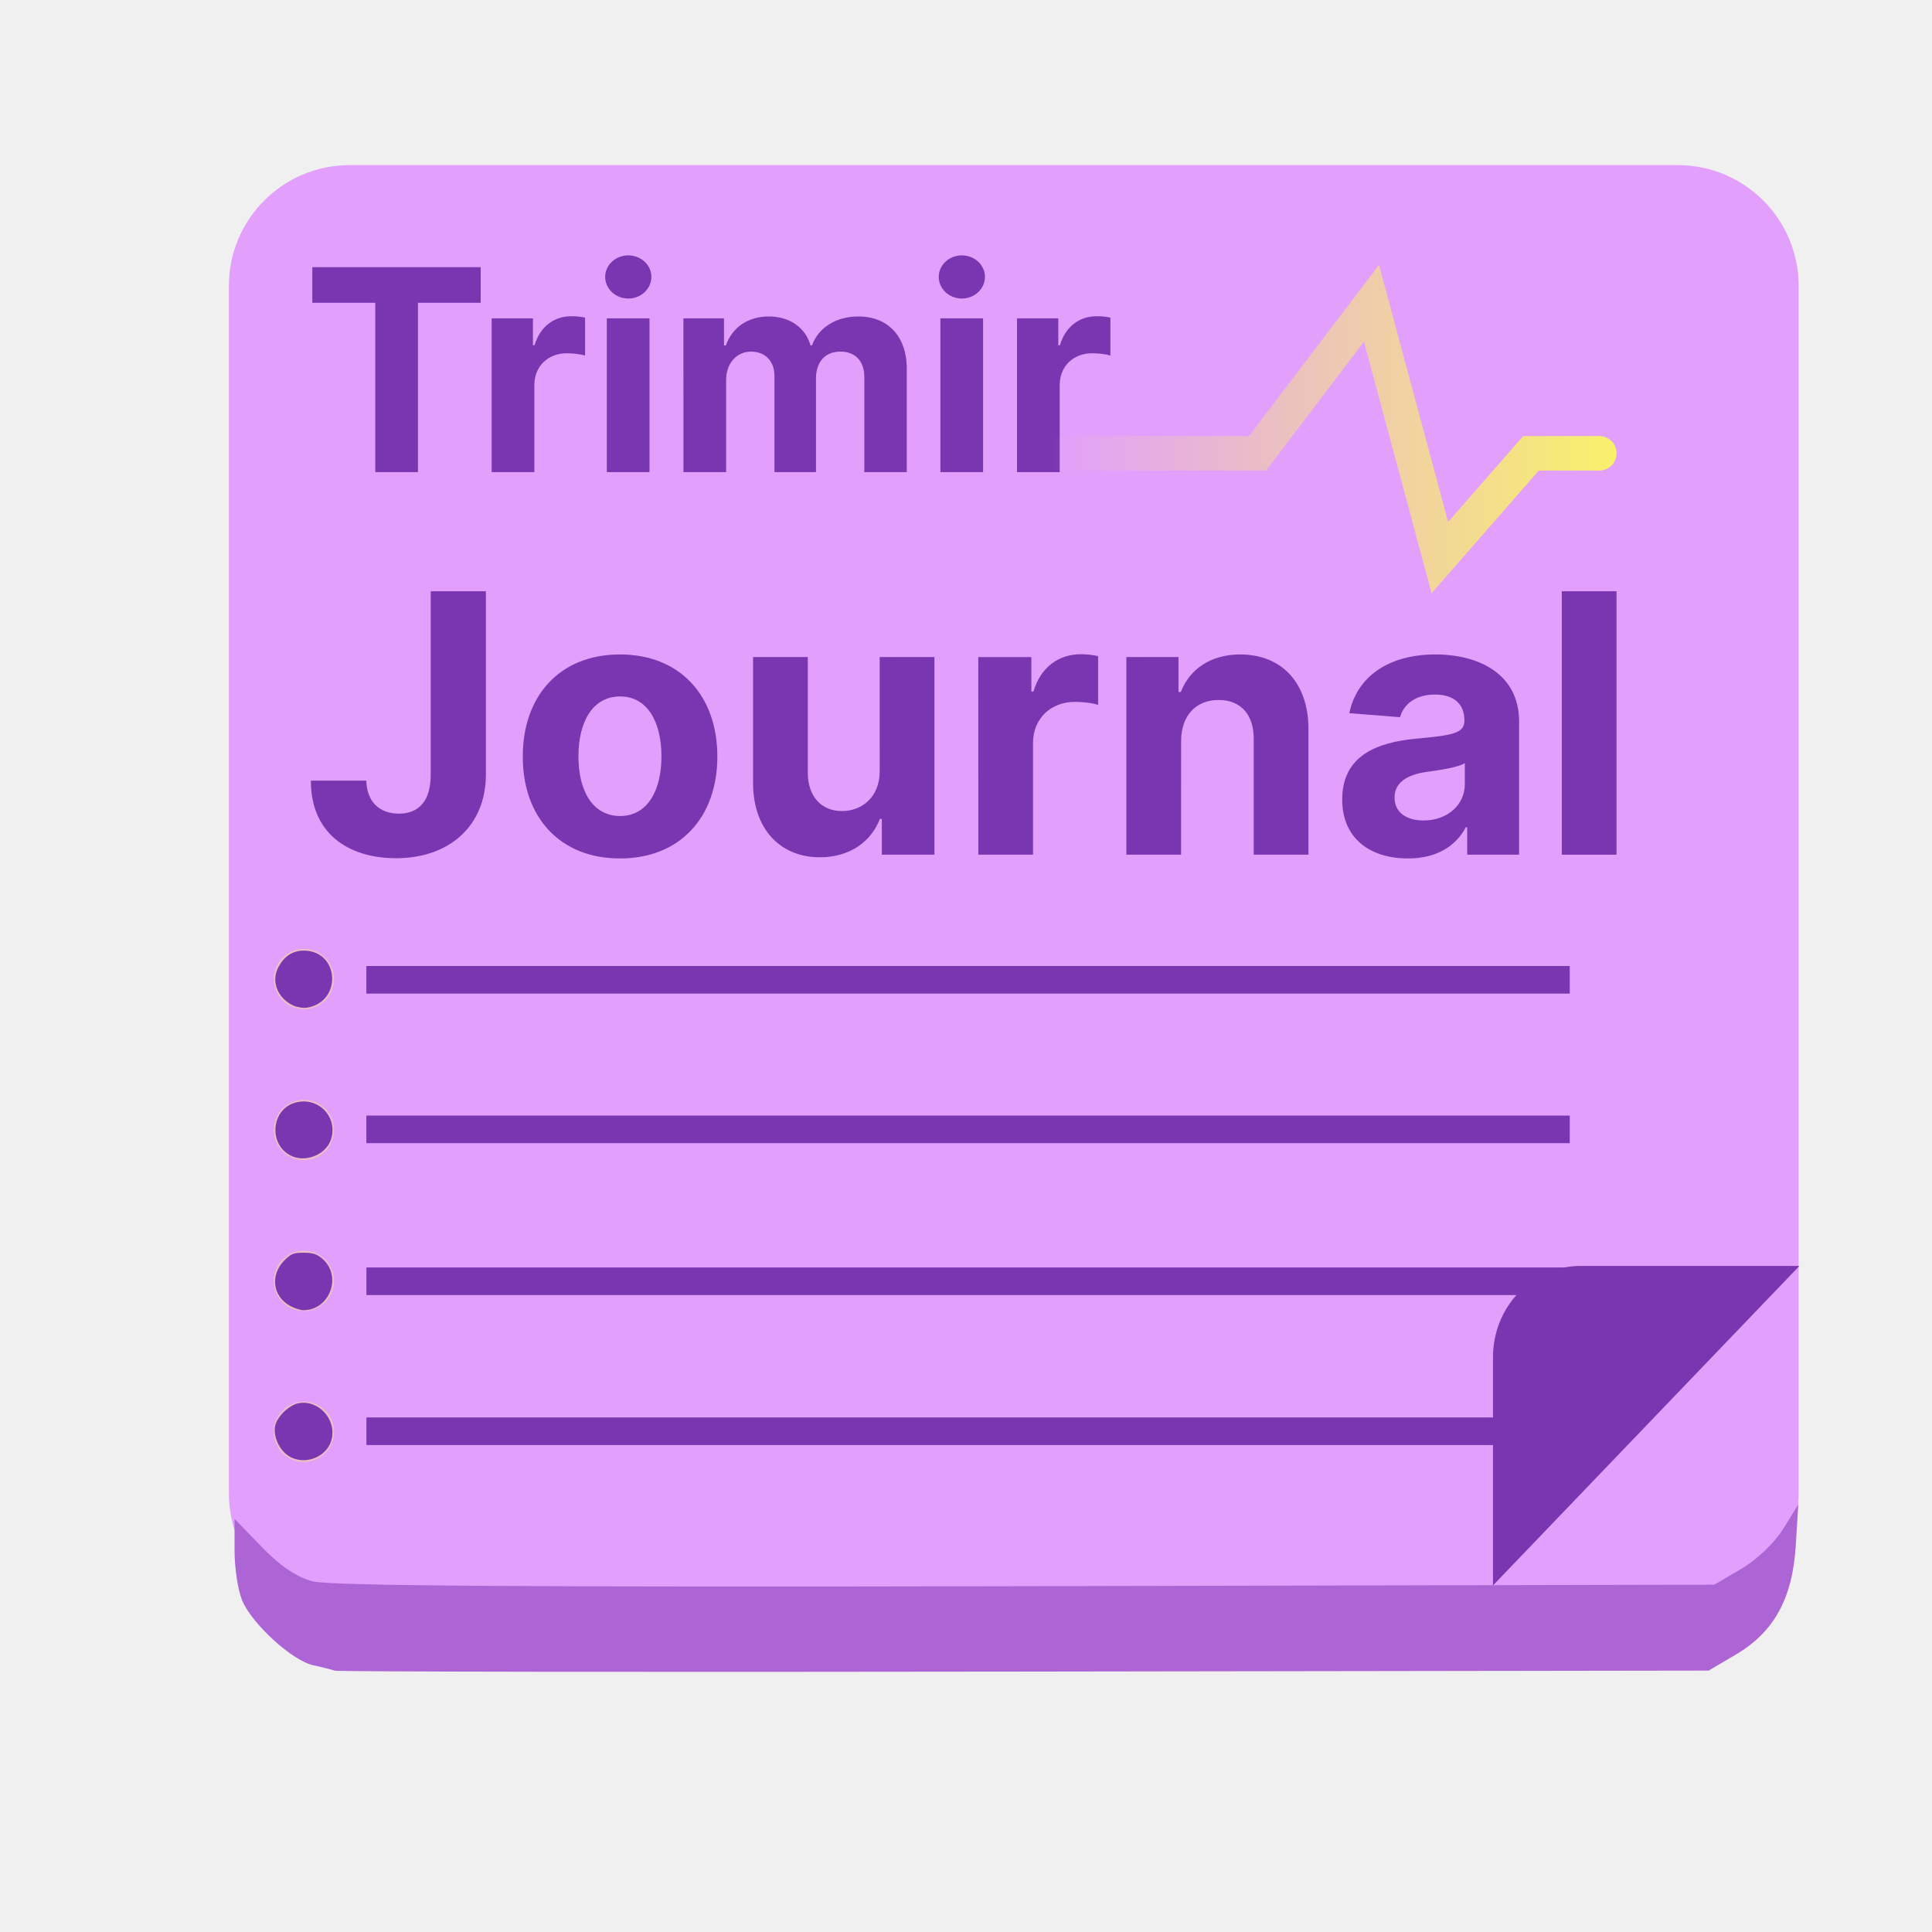
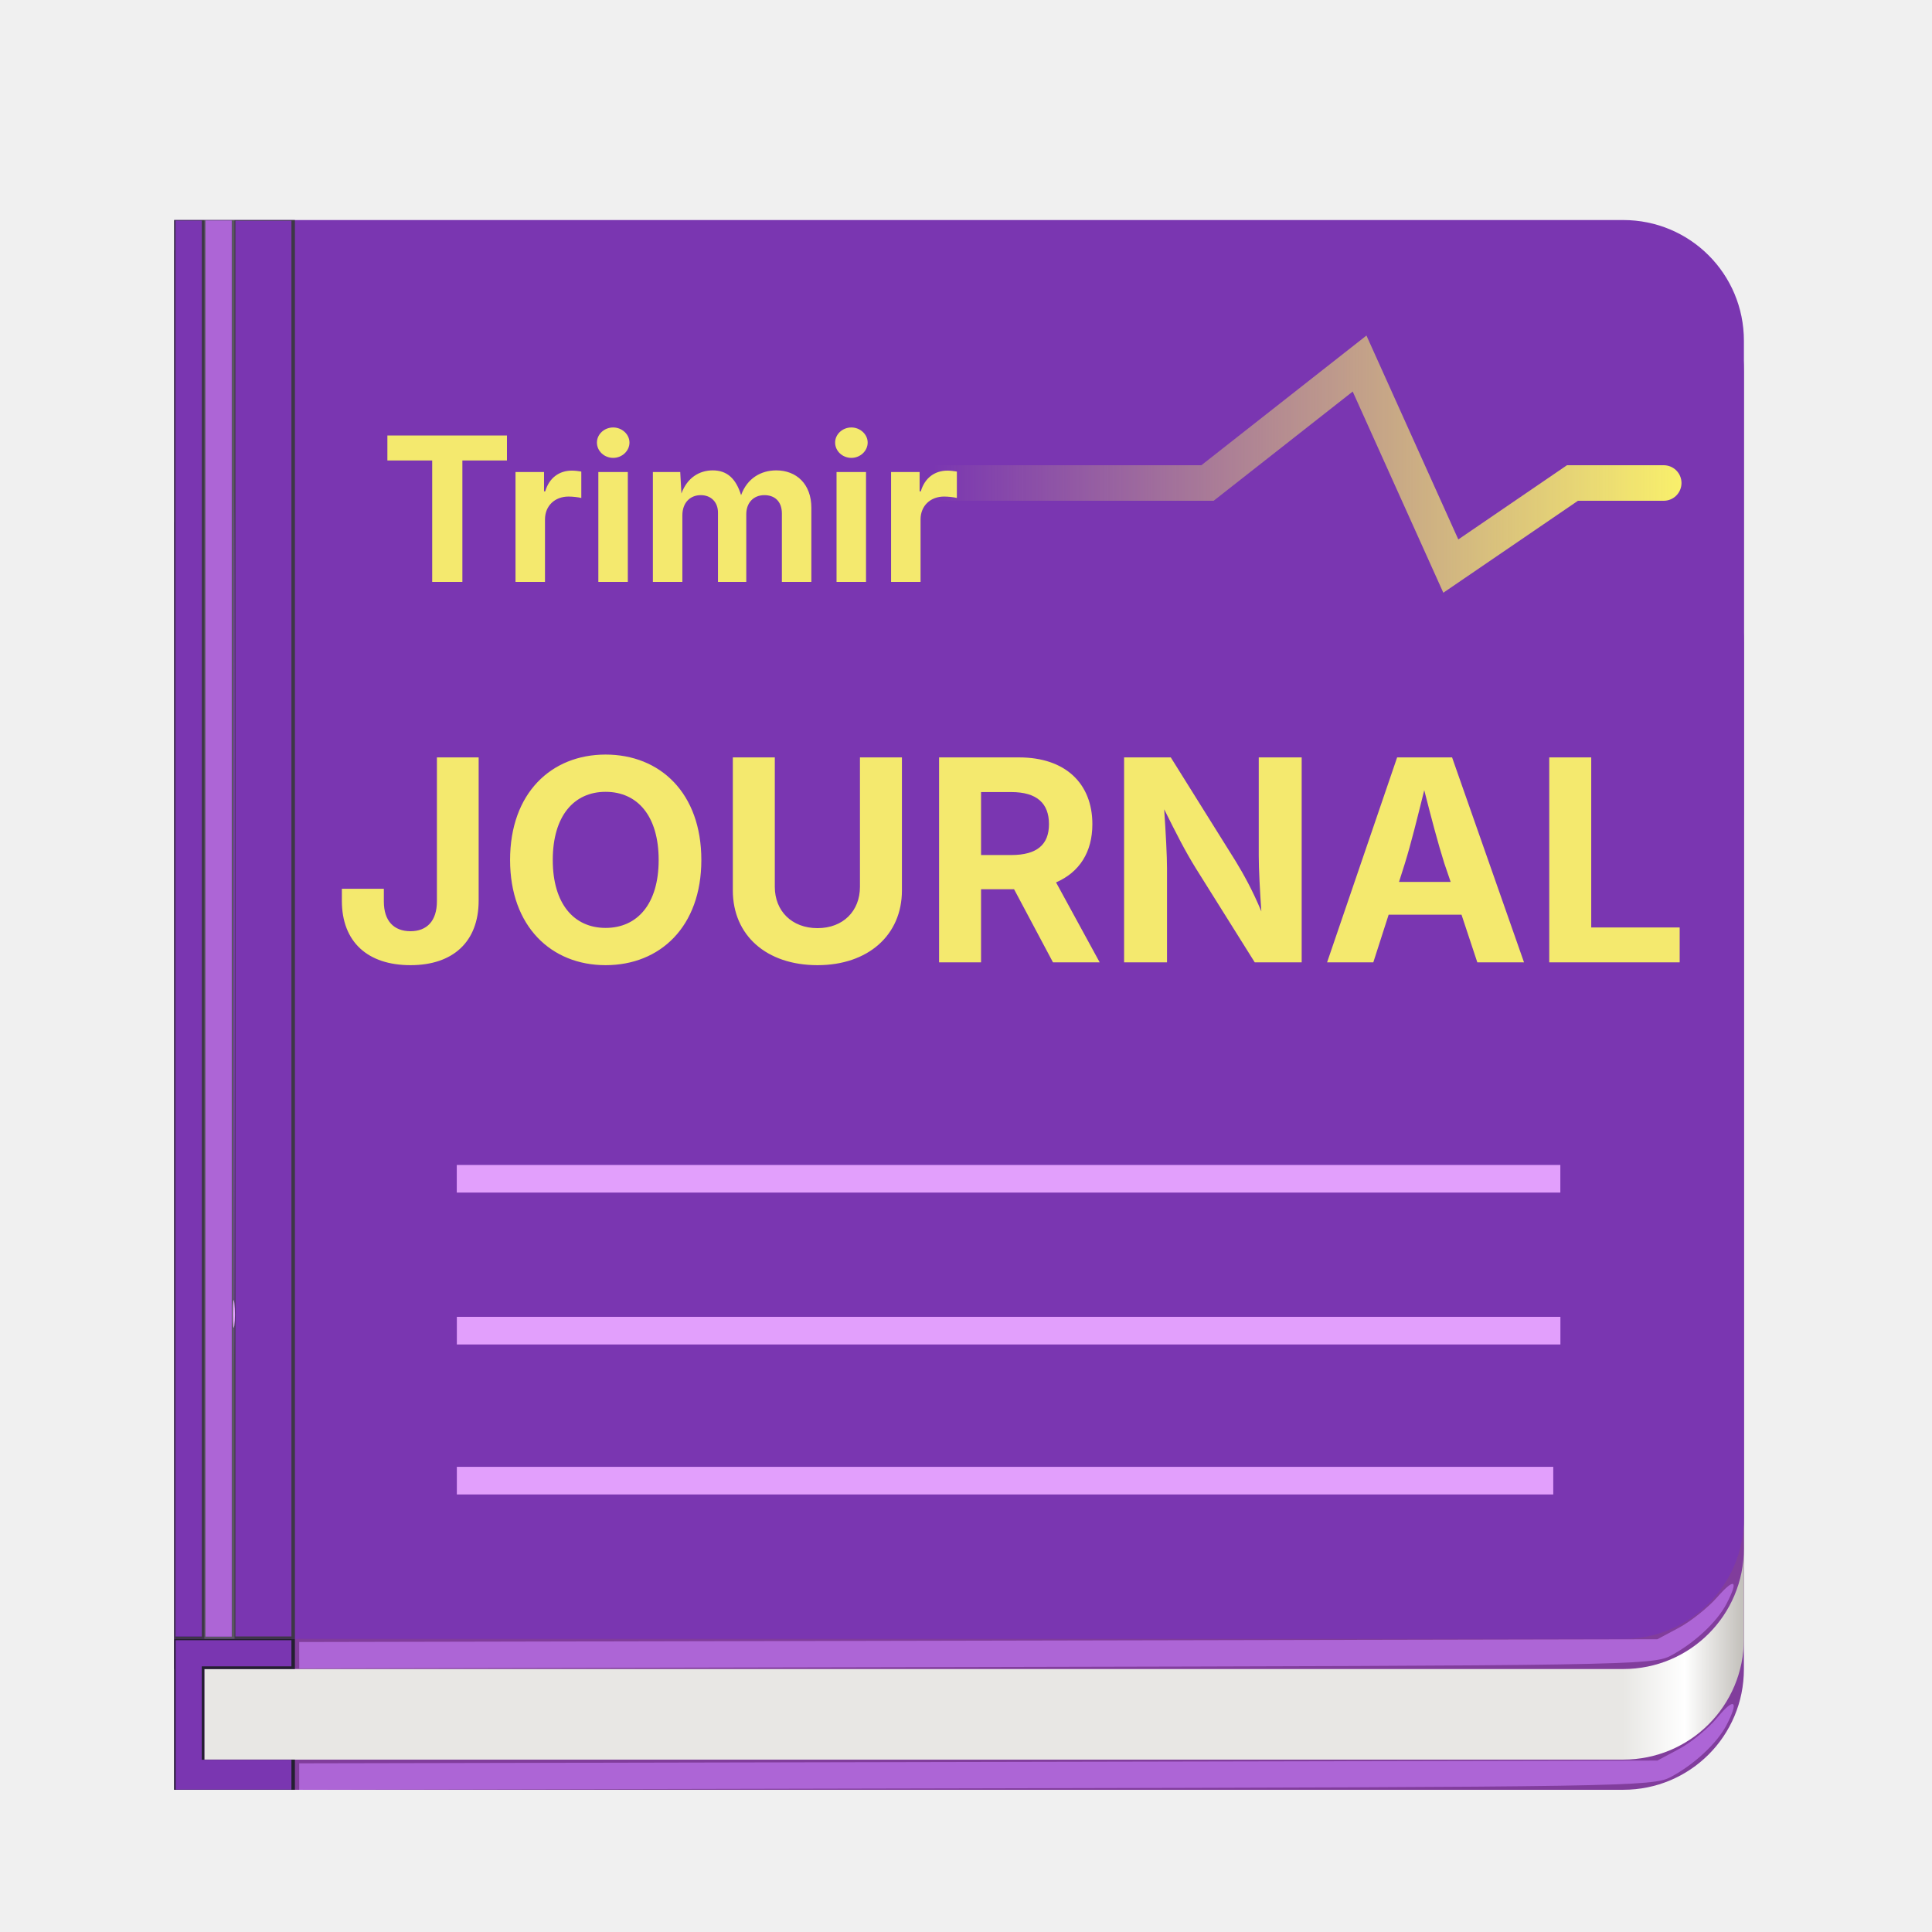
- <svg xmlns="http://www.w3.org/2000/svg" xmlns:xlink="http://www.w3.org/1999/xlink" height="128" width="128">
-   <linearGradient id="a" gradientTransform="matrix(0.188716 0 0 0.108002 -658.2255 389.8306)" gradientUnits="userSpaceOnUse" x1="301" x2="104" y1="33.559" y2="33.559">
-     <stop offset="0" stop-color="#f9f06b" />
-     <stop offset="1" stop-color="#f9f06b" stop-opacity="0" />
-   </linearGradient>
-   <clipPath id="b">
-     <path d="m 98 83 h 22 v 23 h -22 z m 0 0" />
-   </clipPath>
-   <clipPath id="c">
-     <path d="m 119.215 83.871 l -20.301 21.168 h -5.797 v -27.215 h 26.098 z m 0 0" />
-   </clipPath>
-   <symbol id="d" overflow="visible">
-     <path d="m 0.656 -11.219 h 4.172 v 11.219 h 2.828 v -11.219 h 4.156 v -2.359 h -11.156 z m 0 0" />
-   </symbol>
-   <symbol id="e" overflow="visible">
-     <path d="m 1.125 0 h 2.828 v -5.766 c 0 -1.25 0.906 -2.109 2.156 -2.109 c 0.391 0 0.938 0.062 1.203 0.156 v -2.516 c -0.25 -0.062 -0.609 -0.094 -0.891 -0.094 c -1.141 0 -2.078 0.656 -2.453 1.922 h -0.109 v -1.781 h -2.734 z m 0 0" />
-   </symbol>
-   <symbol id="f" overflow="visible">
-     <path d="m 2.547 -11.5 c 0.844 0 1.531 -0.641 1.531 -1.438 c 0 -0.781 -0.688 -1.422 -1.531 -1.422 s -1.531 0.641 -1.531 1.422 c 0 0.797 0.688 1.438 1.531 1.438 z m -1.422 11.5 h 2.828 v -10.188 h -2.828 z m 0 0" />
-   </symbol>
-   <symbol id="g" overflow="visible">
-     <path d="m 1.125 0 h 2.828 v -6.109 c 0 -1.125 0.719 -1.875 1.656 -1.875 c 0.922 0 1.547 0.625 1.547 1.625 v 6.359 h 2.75 v -6.219 c 0 -1.062 0.594 -1.766 1.625 -1.766 c 0.906 0 1.578 0.562 1.578 1.688 v 6.297 h 2.812 v -6.844 c 0 -2.219 -1.312 -3.469 -3.203 -3.469 c -1.5 0 -2.656 0.75 -3.078 1.922 h -0.094 c -0.328 -1.172 -1.375 -1.922 -2.766 -1.922 c -1.375 0 -2.422 0.719 -2.844 1.922 h -0.125 v -1.797 h -2.688 z m 0 0" />
-   </symbol>
-   <symbol id="h" overflow="visible">
-     <path d="m 8.5 -17.453 v 12.172 c 0 1.672 -0.75 2.562 -2.109 2.562 c -1.297 0 -2.125 -0.797 -2.156 -2.188 h -3.672 c -0.016 3.484 2.469 5.141 5.641 5.141 c 3.531 0 5.938 -2.141 5.953 -5.516 v -12.172 z m 0 0" />
-   </symbol>
-   <symbol id="i" overflow="visible">
-     <path d="m 7.359 0.25 c 3.969 0 6.453 -2.719 6.453 -6.75 c 0 -4.047 -2.484 -6.766 -6.453 -6.766 s -6.438 2.719 -6.438 6.766 c 0 4.031 2.469 6.75 6.438 6.75 z m 0.016 -2.812 c -1.828 0 -2.766 -1.672 -2.766 -3.953 s 0.938 -3.969 2.766 -3.969 c 1.797 0 2.734 1.688 2.734 3.969 s -0.938 3.953 -2.734 3.953 z m 0 0" />
-   </symbol>
-   <symbol id="j" overflow="visible">
-     <path d="m 9.844 -5.578 c 0.016 1.766 -1.188 2.688 -2.5 2.688 c -1.375 0 -2.25 -0.969 -2.266 -2.516 v -7.688 h -3.625 v 8.344 c 0 3.047 1.797 4.922 4.422 4.922 c 1.969 0 3.391 -1.016 3.984 -2.547 h 0.125 v 2.375 h 3.484 v -13.094 h -3.625 z m 0 0" />
-   </symbol>
-   <symbol id="k" overflow="visible">
-     <path d="m 1.453 0 h 3.625 v -7.406 c 0 -1.609 1.172 -2.719 2.781 -2.719 c 0.5 0 1.188 0.078 1.531 0.203 v -3.234 c -0.328 -0.078 -0.781 -0.125 -1.141 -0.125 c -1.469 0 -2.672 0.859 -3.141 2.469 h -0.141 v -2.281 h -3.516 z m 0 0" />
-   </symbol>
-   <symbol id="l" overflow="visible">
-     <path d="m 5.078 -7.562 c 0.016 -1.688 1.016 -2.688 2.484 -2.688 c 1.453 0 2.328 0.953 2.328 2.562 v 7.688 h 3.625 v -8.328 c 0 -3.062 -1.781 -4.938 -4.516 -4.938 c -1.938 0 -3.344 0.953 -3.938 2.484 h -0.156 v -2.312 h -3.453 v 13.094 h 3.625 z m 0 0" />
-   </symbol>
-   <symbol id="m" overflow="visible">
-     <path d="m 5.188 0.25 c 1.922 0 3.188 -0.844 3.828 -2.062 h 0.094 v 1.812 h 3.438 v -8.828 c 0 -3.125 -2.641 -4.438 -5.547 -4.438 c -3.141 0 -5.203 1.5 -5.703 3.891 l 3.359 0.266 c 0.25 -0.859 1.016 -1.5 2.328 -1.5 c 1.234 0 1.938 0.625 1.938 1.688 v 0.062 c 0 0.844 -0.891 0.953 -3.172 1.172 c -2.594 0.234 -4.922 1.109 -4.922 4.031 c 0 2.594 1.859 3.906 4.359 3.906 z m 1.031 -2.516 c -1.109 0 -1.922 -0.516 -1.922 -1.516 c 0 -1.016 0.844 -1.516 2.125 -1.703 c 0.797 -0.109 2.094 -0.297 2.531 -0.578 v 1.391 c 0 1.359 -1.141 2.406 -2.734 2.406 z m 0 0" />
-   </symbol>
-   <symbol id="n" overflow="visible">
-     <path d="m 5.078 -17.453 h -3.625 v 17.453 h 3.625 z m 0 0" />
-   </symbol>
-   <path d="m 111.164 106.941 h -88 c -4.418 0 -8 -3.582 -8 -8 v -80 c 0 -4.418 3.582 -8 8 -8 h 88 c 4.418 0 8 3.582 8 8 v 80 c 0 4.418 -3.582 8 -8 8 z m 0 0" fill="#e29ffc" />
-   <g fill="#7a36b1">
-     <use x="20.035" xlink:href="#d" y="31.279" />
-     <use x="31.449" xlink:href="#e" y="31.279" />
-     <use x="39.078" xlink:href="#f" y="31.279" />
-     <use x="44.155" xlink:href="#g" y="31.279" />
-     <use x="61.178" xlink:href="#f" y="31.279" />
-     <use x="66.255" xlink:href="#e" y="31.279" />
-   </g>
-   <g fill="#7a36b1">
-     <use x="20.035" xlink:href="#h" y="56.625" />
-     <use x="33.714" xlink:href="#i" y="56.625" />
-     <use x="48.44" xlink:href="#j" y="56.625" />
-     <use x="63.363" xlink:href="#k" y="56.625" />
-     <use x="73.173" xlink:href="#l" y="56.625" />
-     <use x="88.096" xlink:href="#m" y="56.625" />
-     <use x="102.021" xlink:href="#n" y="56.625" />
-   </g>
-   <path d="m -644.64 395.448 h 19.629 l 7.547 -9.938 l 4.531 16.848 l 6.039 -6.91 h 4.527" fill="none" stroke="url(#a)" stroke-linecap="round" stroke-miterlimit="10" stroke-width="2.284" transform="matrix(1 0 0 1 708.3274 -365.4164)" />
-   <path d="m 22.176 110.684 c -0.211 -0.07 -0.855 -0.234 -1.434 -0.359 c -1.383 -0.305 -4.047 -2.738 -4.695 -4.281 c -0.281 -0.668 -0.508 -2.164 -0.508 -3.316 v -2.098 l 1.801 1.859 c 1.219 1.262 2.312 1.996 3.379 2.281 c 1.125 0.301 14.711 0.391 47.223 0.32 l 45.641 -0.102 l 1.781 -1.047 c 1.035 -0.605 2.203 -1.727 2.781 -2.656 l 0.996 -1.605 l -0.168 2.723 c -0.215 3.504 -1.441 5.73 -3.98 7.223 l -1.789 1.055 l -45.324 0.066 c -24.93 0.039 -45.496 0.012 -45.703 -0.062 z m 0 0" fill="#ad65d6" />
-   <g clip-path="url(#b)">
-     <g clip-path="url(#c)">
-       <path d="m 98.914 89.918 v 15.121 c 0 3.34 2.598 6.047 5.801 6.047 h 14.5 c 3.203 0 5.797 -2.707 5.797 -6.047 v -15.121 c 0 -3.34 -2.594 -6.047 -5.797 -6.047 h -14.5 c -3.203 0 -5.801 2.707 -5.801 6.047 z m 0 0" fill="#7a36b1" />
+ <svg xmlns="http://www.w3.org/2000/svg" xmlns:xlink="http://www.w3.org/1999/xlink" id="svg4379" height="128" width="128" version="1.1">
+   <defs id="defs4381">
+     <linearGradient id="linearGradient880">
+       <stop style="stop-color:#667885;stop-opacity:1" offset="0" id="stop876" />
+       <stop style="stop-color:#485a6c;stop-opacity:1" offset="1" id="stop878" />
+     </linearGradient>
+     <linearGradient gradientTransform="matrix(2.72973,0,0,2.72973,-1.513512,1.486514)" gradientUnits="userSpaceOnUse" xlink:href="#linearGradient3924-776" id="linearGradient3159" y2="43" x2="24" y1="5" x1="24" />
+     <linearGradient id="linearGradient3924-776">
+       <stop offset="0" style="stop-color:#ffffff;stop-opacity:1" id="stop3124" />
+       <stop offset="0.063" style="stop-color:#ffffff;stop-opacity:0.235" id="stop3126" />
+       <stop offset="0.951" style="stop-color:#ffffff;stop-opacity:0.157" id="stop3128" />
+       <stop offset="1" style="stop-color:#ffffff;stop-opacity:0.392" id="stop3130" />
+     </linearGradient>
+     <radialGradient gradientTransform="matrix(2.003784,0,0,1.4,27.98813,-17.4)" gradientUnits="userSpaceOnUse" xlink:href="#linearGradient3688-166-749-5" id="radialGradient2455-1" fy="43.5" fx="4.993" r="2.5" cy="43.5" cx="4.993" />
+     <linearGradient id="linearGradient3688-166-749-5">
+       <stop offset="0" style="stop-color:#181818;stop-opacity:1" id="stop2883-0" />
+       <stop offset="1" style="stop-color:#181818;stop-opacity:0" id="stop2885-5" />
+     </linearGradient>
+     <radialGradient gradientTransform="matrix(2.003784,0,0,1.4,-20.01187,-104.4)" gradientUnits="userSpaceOnUse" xlink:href="#linearGradient3688-464-309-8" id="radialGradient2457-5" fy="43.5" fx="4.993" r="2.5" cy="43.5" cx="4.993" />
+     <linearGradient id="linearGradient3688-464-309-8">
+       <stop offset="0" style="stop-color:#181818;stop-opacity:1" id="stop2889-9" />
+       <stop offset="1" style="stop-color:#181818;stop-opacity:0" id="stop2891-4" />
+     </linearGradient>
+     <linearGradient gradientUnits="userSpaceOnUse" xlink:href="#linearGradient3702-501-757-0" id="linearGradient2459-7" y2="39.999" x2="25.058" y1="47.028" x1="25.058" />
+     <linearGradient id="linearGradient3702-501-757-0">
+       <stop offset="0" style="stop-color:#181818;stop-opacity:0" id="stop2895-0" />
+       <stop offset="0.5" style="stop-color:#181818;stop-opacity:1" id="stop2897-2" />
+       <stop offset="1" style="stop-color:#181818;stop-opacity:0" id="stop2899-6" />
+     </linearGradient>
+     <linearGradient id="linearGradient3811">
+       <stop offset="0" style="stop-color:#000000;stop-opacity:1" id="stop3813" />
+       <stop offset="1" style="stop-color:#000000;stop-opacity:0" id="stop3815" />
+     </linearGradient>
+     <radialGradient gradientTransform="matrix(1.556392,0,0,0.1697883,70.27036,102.1303)" gradientUnits="userSpaceOnUse" xlink:href="#linearGradient3811" id="radialGradient4377" fy="93.468" fx="-4.029" r="35.338" cy="93.468" cx="-4.029" />
+     <linearGradient xlink:href="#linearGradient880" id="linearGradient882" x1="62.872" y1="15.907" x2="62.872" y2="118.427" gradientUnits="userSpaceOnUse" />
+     <linearGradient xlink:href="#linearGradient1879" id="linearGradient16772" gradientUnits="userSpaceOnUse" gradientTransform="matrix(0.25,0,0,0.25,-865.4083,643.0856)" x1="384" y1="120" x2="416" y2="120" />
+     <linearGradient id="linearGradient1879">
+       <stop id="stop1873" offset="0" style="stop-color:#e8e7e4;stop-opacity:1" />
+       <stop style="stop-color:#ffffff;stop-opacity:1" offset="0.511" id="stop1875" />
+       <stop id="stop1877" offset="1" style="stop-color:#c2bfba;stop-opacity:1" />
+     </linearGradient>
+     <linearGradient xlink:href="#linearGradient985" id="linearGradient16774" gradientUnits="userSpaceOnUse" gradientTransform="matrix(0.2518725,0,0,0.08601759,-841.276,619.0351)" x1="301" y1="33.559" x2="104" y2="33.559" />
+     <linearGradient id="linearGradient985">
+       <stop id="stop981" offset="0" style="stop-color:#f9f06b;stop-opacity:1" />
+       <stop id="stop983" offset="1" style="stop-color:#f9f06b;stop-opacity:0" />
+     </linearGradient>
+   </defs>
+   <g id="g13297-6" style="display:inline;enable-background:new" transform="translate(876.9464,-591.508)">
+     <g id="g51144">
+       <path id="rect970-4-6-1" d="m -865.408,626.086 v 84 h 96 c 4.432,0 8,-3.568 8,-8 v -68 c 0,-4.432 -3.568,-8 -8,-8 z" style="display:inline;fill:#813d9c;fill-opacity:1;stroke:none;stroke-width:0.377;stroke-linejoin:round;stroke-miterlimit:4;stroke-dasharray:none;stroke-opacity:1;enable-background:new" />
+       <path style="display:inline;fill:url(#linearGradient16772);fill-opacity:1;stroke:none;stroke-width:6;stroke-linecap:butt;stroke-linejoin:miter;stroke-miterlimit:4;stroke-dasharray:none;stroke-dashoffset:0;stroke-opacity:1;marker:none;marker-start:none;marker-mid:none;marker-end:none;paint-order:normal;enable-background:new" d="m -863.408,638.086 v 70 h 94 c 4.432,0 8,-3.568 8,-8 v -54 c 0,-4.432 -3.568,-8 -8,-8 z" id="rect954-3-6-3-2-0" />
+       <path id="rect970-5-3-1-8-6" d="m -865.408,608.086 v 94 h 96 c 4.432,0 8,-3.568 8,-8 v -78 c 0,-4.432 -3.568,-8 -8,-8 z" style="display:inline;fill:#813d9c;fill-opacity:1;stroke:none;stroke-width:0.377;stroke-linejoin:round;stroke-miterlimit:4;stroke-dasharray:none;stroke-opacity:1;enable-background:new" />
+       <path id="rect970-5-4-4-1" d="m -865.408,606.086 v 94 h 96 c 4.432,0 8,-3.568 8,-8 v -78 c 0,-4.432 -3.568,-8 -8,-8 z" style="display:inline;fill:#7a36b1;fill-opacity:1;stroke:none;stroke-width:0.377;stroke-linejoin:round;stroke-miterlimit:4;stroke-dasharray:none;stroke-opacity:1;enable-background:new" />
+       <rect y="606.086" x="-865.408" height="94" width="8" id="rect1073-6-7-5" style="display:inline;fill:#3d3846;fill-opacity:1;stroke:none;stroke-width:4;stroke-linecap:round;stroke-linejoin:round;stroke-miterlimit:4;stroke-dasharray:none;stroke-dashoffset:0;stroke-opacity:1;enable-background:new" />
+       <path id="rect1201-7-2-9" d="m -865.408,700.086 v 10 h 8 v -2 h -6 v -6 h 6 v -2 z" style="display:inline;fill:#241f31;fill-opacity:1;stroke:none;stroke-width:4;stroke-linecap:round;stroke-linejoin:round;stroke-miterlimit:4;stroke-dasharray:none;stroke-dashoffset:0;stroke-opacity:1;enable-background:new" />
+       <path id="path1217-1-4-49" d="m -862.408,700.086 v -94" style="display:inline;opacity:0.15;fill:none;fill-rule:evenodd;stroke:#ffffff;stroke-width:2;stroke-linecap:butt;stroke-linejoin:miter;stroke-miterlimit:4;stroke-dasharray:none;stroke-opacity:1;enable-background:new" />
+       <path style="display:inline;fill:#7a36b1;fill-opacity:1;stroke-width:0.247;enable-background:new" d="M -861.351,653.03 V 606.13 h 1.856 1.856 v 46.899 46.899 h -1.856 -1.856 z" id="path32544-0-0" />
+       <path style="display:inline;fill:#7a36b1;fill-opacity:1;stroke-width:0.247;enable-background:new" d="m -861.477,653.03 c 0,-25.863 0.029,-36.406 0.064,-23.43 0.035,12.976 0.035,34.136 -1e-5,47.023 -0.035,12.886 -0.064,2.27 -0.064,-23.593 z" id="path32620-6-9" />
+       <path style="display:inline;fill:#ad65d6;fill-opacity:1;stroke-width:0.247;enable-background:new" d="M -863.331,653.03 V 606.13 h 0.866 0.866 v 46.899 46.899 h -0.866 -0.866 z" id="path32659-2-1" />
+       <path style="display:inline;fill:#4c158a;fill-opacity:1;stroke-width:0.247;enable-background:new" d="M -865.311,653.03 V 606.13 h 0.866 0.866 v 46.899 46.899 h -0.866 -0.866 z" id="path32735-9-7" />
+       <path style="display:inline;fill:#7a36b1;fill-opacity:1;stroke-width:0.247;enable-background:new" d="m -865.311,705.126 v -4.95 h 3.836 3.836 v 0.866 0.866 h -2.97 -2.97 v 3.094 3.094 h 2.97 2.97 v 0.99 0.99 h -3.836 -3.836 z" id="path32967-9-7" />
+       <path style="display:inline;fill:#7a36b1;fill-opacity:1;stroke-width:0.247;enable-background:new" d="M -863.331,653.03 V 606.13 h 0.866 0.866 v 46.899 46.899 h -0.866 -0.866 z" id="path33332-0-1" />
+       <path style="display:inline;fill:#7a36b1;fill-opacity:1;stroke-width:0.247;enable-background:new" d="M -865.311,653.03 V 606.13 h 0.866 0.866 v 46.899 46.899 h -0.866 -0.866 z" id="path33482-8-1" />
+       <path style="display:inline;fill:#e29ffc;fill-opacity:1;stroke-width:0.247;enable-background:new" d="m -861.521,678.521 c 10e-4,-0.817 0.048,-1.121 0.103,-0.676 0.055,0.445 0.054,1.113 -0.003,1.485 -0.057,0.372 -0.102,0.008 -0.1,-0.809 z" id="path33823-1-5" />
+       <path style="display:inline;fill:#ad65d6;fill-opacity:1;stroke-width:0.247;enable-background:new" d="M -863.331,653.03 V 606.13 h 0.866 0.866 v 46.899 46.899 h -0.866 -0.866 z" id="path33862-3-97" />
+       <text xml:space="preserve" style="font-size:24px;line-height:1.05;font-family:Roboto;-inkscape-font-specification:Roboto;text-align:start;text-anchor:start;display:inline;fill:#f4e96e;fill-opacity:1;enable-background:new" x="-854.92" y="630.062" id="text14366-1-9-7-1-7">
+         <tspan x="-854.92" y="630.062" style="font-style:normal;font-variant:normal;font-weight:bold;font-stretch:normal;font-size:13.333px;font-family:Inter;-inkscape-font-specification:'Inter Bold';text-align:start;text-anchor:start;fill:#f4e96e;fill-opacity:1" id="tspan166193-3-5-0-67"> Trimir</tspan>
+         <tspan x="-854.92" y="655.262" style="font-style:normal;font-variant:normal;font-weight:bold;font-stretch:normal;font-size:18.667px;font-family:Inter;-inkscape-font-specification:'Inter Bold';text-align:start;text-anchor:start;fill:#f4e96e;fill-opacity:1" id="tspan46341-3">JOURNAL</tspan>
+       </text>
+       <path id="path1092-6-1-3-7-5-1-0-0-7-0-6-7-3-6" style="display:inline;fill:none;stroke:url(#linearGradient16774);stroke-width:2.355;stroke-linecap:round;stroke-linejoin:miter;stroke-miterlimit:10;stroke-dasharray:none;stroke-opacity:1;enable-background:new" d="m -823.141,623.508 h 26.195 l 10.075,-7.914 6.045,13.419 8.06,-5.505 h 6.045" />
+       <path style="display:inline;fill:#e29ffc;fill-opacity:1;stroke-width:0.153;enable-background:new" d="m -846.679,689.605 v -0.915 h 36.32 36.32 v 0.915 0.915 h -36.32 -36.32 z" id="path209464-7-0-1-7-4-4-5" />
+       <a id="a211277-8-1-0-6" transform="matrix(0.9341682,0,0,1,-208.2805,229.3641)" style="display:inline;fill:#e29ffc;enable-background:new">
+         <path style="display:inline;fill:#e29ffc;fill-opacity:1;stroke-width:0.159;enable-background:new" d="m -683.387,450.303 v -0.915 h 39.133 39.133 v 0.915 0.915 h -39.133 -39.133 z" id="path209464-7-0-1-0-4-8-3-3" />
+       </a>
+       <a id="a211277-1-5-5-9-9" transform="matrix(0.9341682,0,0,1,-208.2851,219.3019)" style="display:inline;fill:#e29ffc;enable-background:new">
+         <path style="display:inline;fill:#e29ffc;fill-opacity:1;stroke-width:0.159;enable-background:new" d="m -683.387,450.303 v -0.915 h 39.133 39.133 v 0.915 0.915 h -39.133 -39.133 z" id="path209464-7-0-1-0-3-0-9-1-4" />
+       </a>
+       <path style="fill:#ad65d6;fill-opacity:1;stroke-width:0.349" d="m -857.123,701.171 v -0.875 l 44.992,-0.092 44.992,-0.092 1.431,-0.766 c 0.787,-0.421 1.927,-1.331 2.534,-2.022 1.165,-1.326 1.433,-1.13 0.61,0.446 -0.629,1.203 -2.137,2.605 -3.7,3.437 -1.172,0.624 -3.082,0.655 -46.04,0.745 l -44.817,0.094 z" id="path28190-9-8" />
+       <path style="fill:#ad65d6;fill-opacity:1;stroke-width:0.349" d="m -857.123,709.209 v -0.876 l 44.992,-0.092 44.992,-0.092 1.451,-0.776 c 0.798,-0.427 1.938,-1.367 2.534,-2.089 1.13,-1.37 1.436,-1.098 0.589,0.524 -0.629,1.203 -2.137,2.605 -3.7,3.437 -1.172,0.624 -3.083,0.655 -46.04,0.746 l -44.817,0.095 z" id="path28229-6-12" />
    </g>
  </g>
-   <path d="m 22.133 94.863 c 0 1.105 -0.895 2 -2 2 c -1.102 0 -2 -0.895 -2 -2 s 0.898 -2 2 -2 c 1.105 0 2 0.895 2 2 z m 0 0" fill="#ebbdc6" />
-   <path d="m 22.133 84.863 c 0 1.105 -0.895 2 -2 2 c -1.102 0 -2 -0.895 -2 -2 s 0.898 -2 2 -2 c 1.105 0 2 0.895 2 2 z m 0 0" fill="#ebbdc6" />
-   <path d="m 22.133 74.863 c 0 1.105 -0.895 2 -2 2 c -1.102 0 -2 -0.895 -2 -2 s 0.898 -2 2 -2 c 1.105 0 2 0.895 2 2 z m 0 0" fill="#ebbdc6" />
-   <path d="m 22.133 64.863 c 0 1.105 -0.895 2 -2 2 c -1.102 0 -2 -0.895 -2 -2 s 0.898 -2 2 -2 c 1.105 0 2 0.895 2 2 z m 0 0" fill="#ebbdc6" />
-   <g fill="#7a36b1">
-     <path d="m 24.277 94.824 v -0.914 h 79.211 v 1.828 h -79.211 z m 0 0" />
-     <path d="m 24.277 84.887 v -0.914 h 79.727 v 1.828 h -79.727 z m 0 0" />
-     <path d="m 24.273 74.824 v -0.914 h 79.727 v 1.828 h -79.727 z m 0 0" />
-     <path d="m 24.273 64.914 v -0.914 h 79.727 v 1.828 h -79.727 z m 0 0" />
-     <path d="m 19.445 66.625 c -1.031 -0.465 -1.488 -1.566 -1.031 -2.488 c 0.383 -0.766 0.961 -1.156 1.711 -1.156 c 2.359 0 2.57 3.367 0.238 3.777 c -0.246 0.043 -0.66 -0.02 -0.918 -0.133 z m 0 0" />
-     <path d="m 19.242 76.551 c -1.43 -0.734 -1.285 -2.969 0.227 -3.469 c 1.543 -0.512 2.961 0.883 2.457 2.414 c -0.336 1.02 -1.703 1.559 -2.684 1.055 z m 0 0" />
-     <path d="m 19.234 86.527 c -1.172 -0.629 -1.355 -2.059 -0.391 -3.027 c 0.441 -0.438 0.609 -0.504 1.273 -0.504 c 0.598 0 0.867 0.082 1.23 0.391 c 1.348 1.137 0.512 3.418 -1.254 3.418 c -0.184 0 -0.57 -0.125 -0.859 -0.277 z m 0 0" />
-     <path d="m 18.945 96.328 c -0.539 -0.453 -0.848 -1.266 -0.711 -1.879 c 0.133 -0.605 0.922 -1.363 1.543 -1.48 c 1.344 -0.254 2.551 1.098 2.18 2.438 c -0.344 1.25 -2.016 1.762 -3.012 0.922 z m 0 0" />
-   </g>
</svg>
